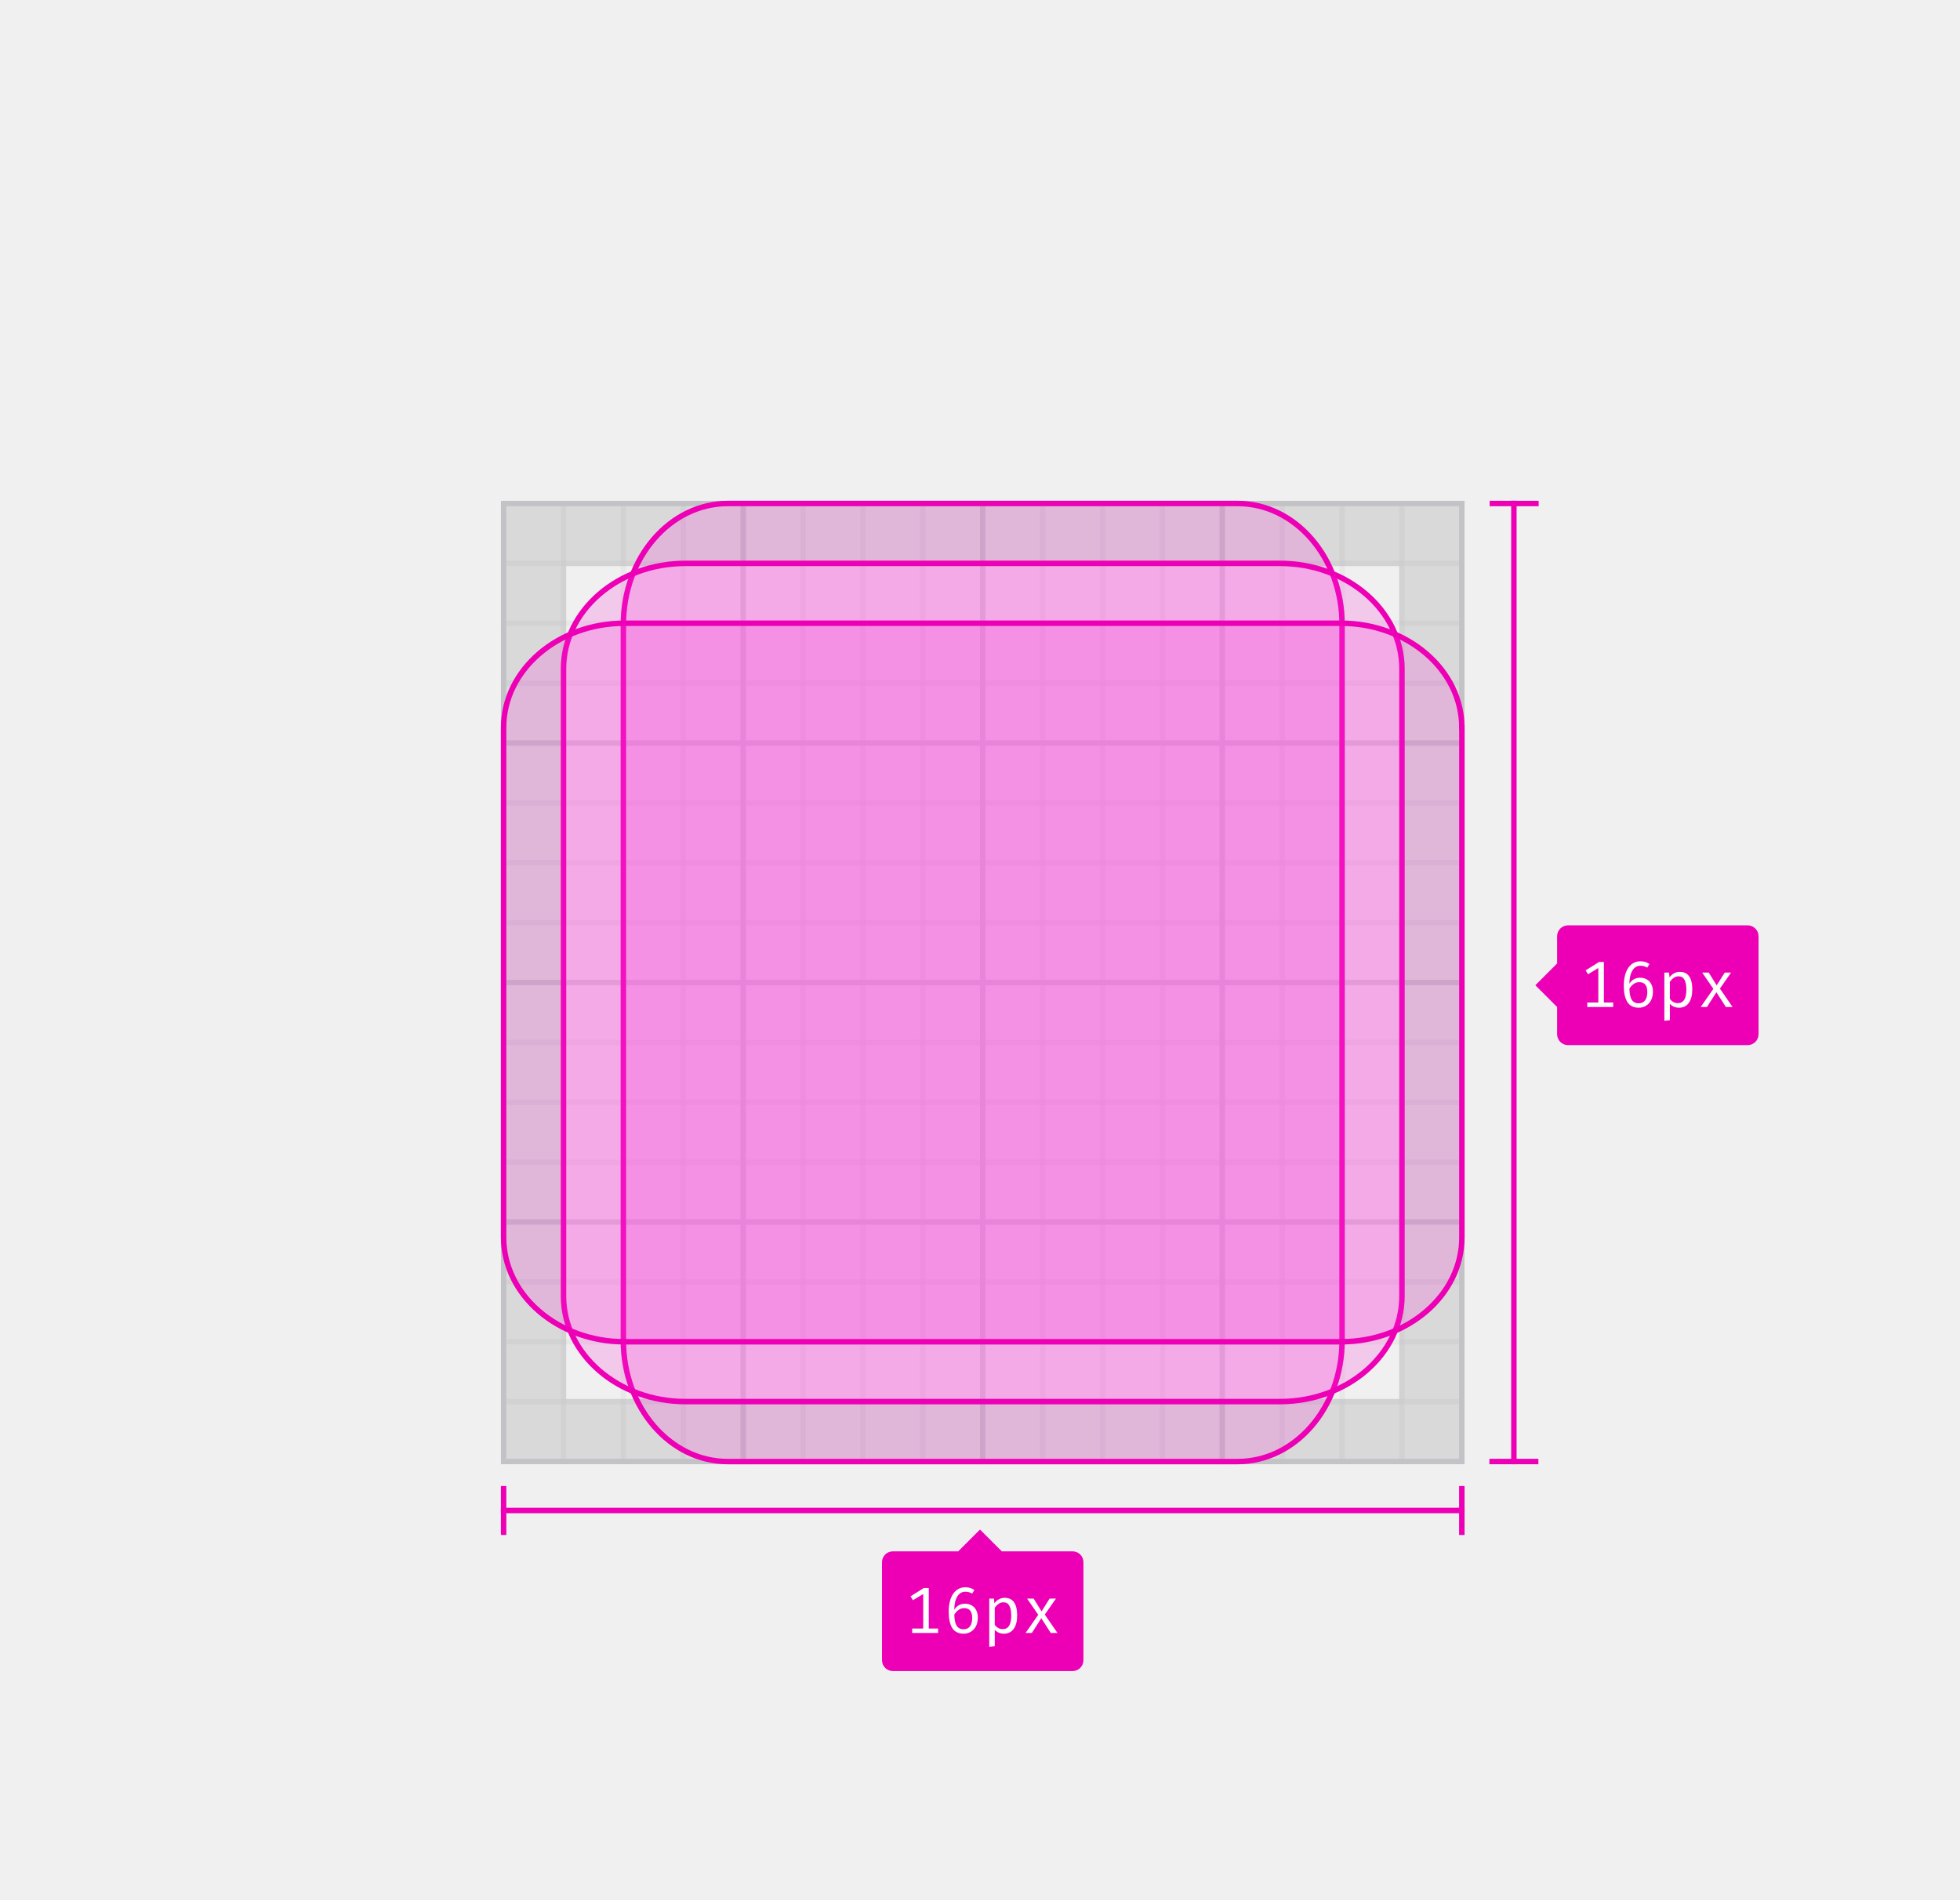
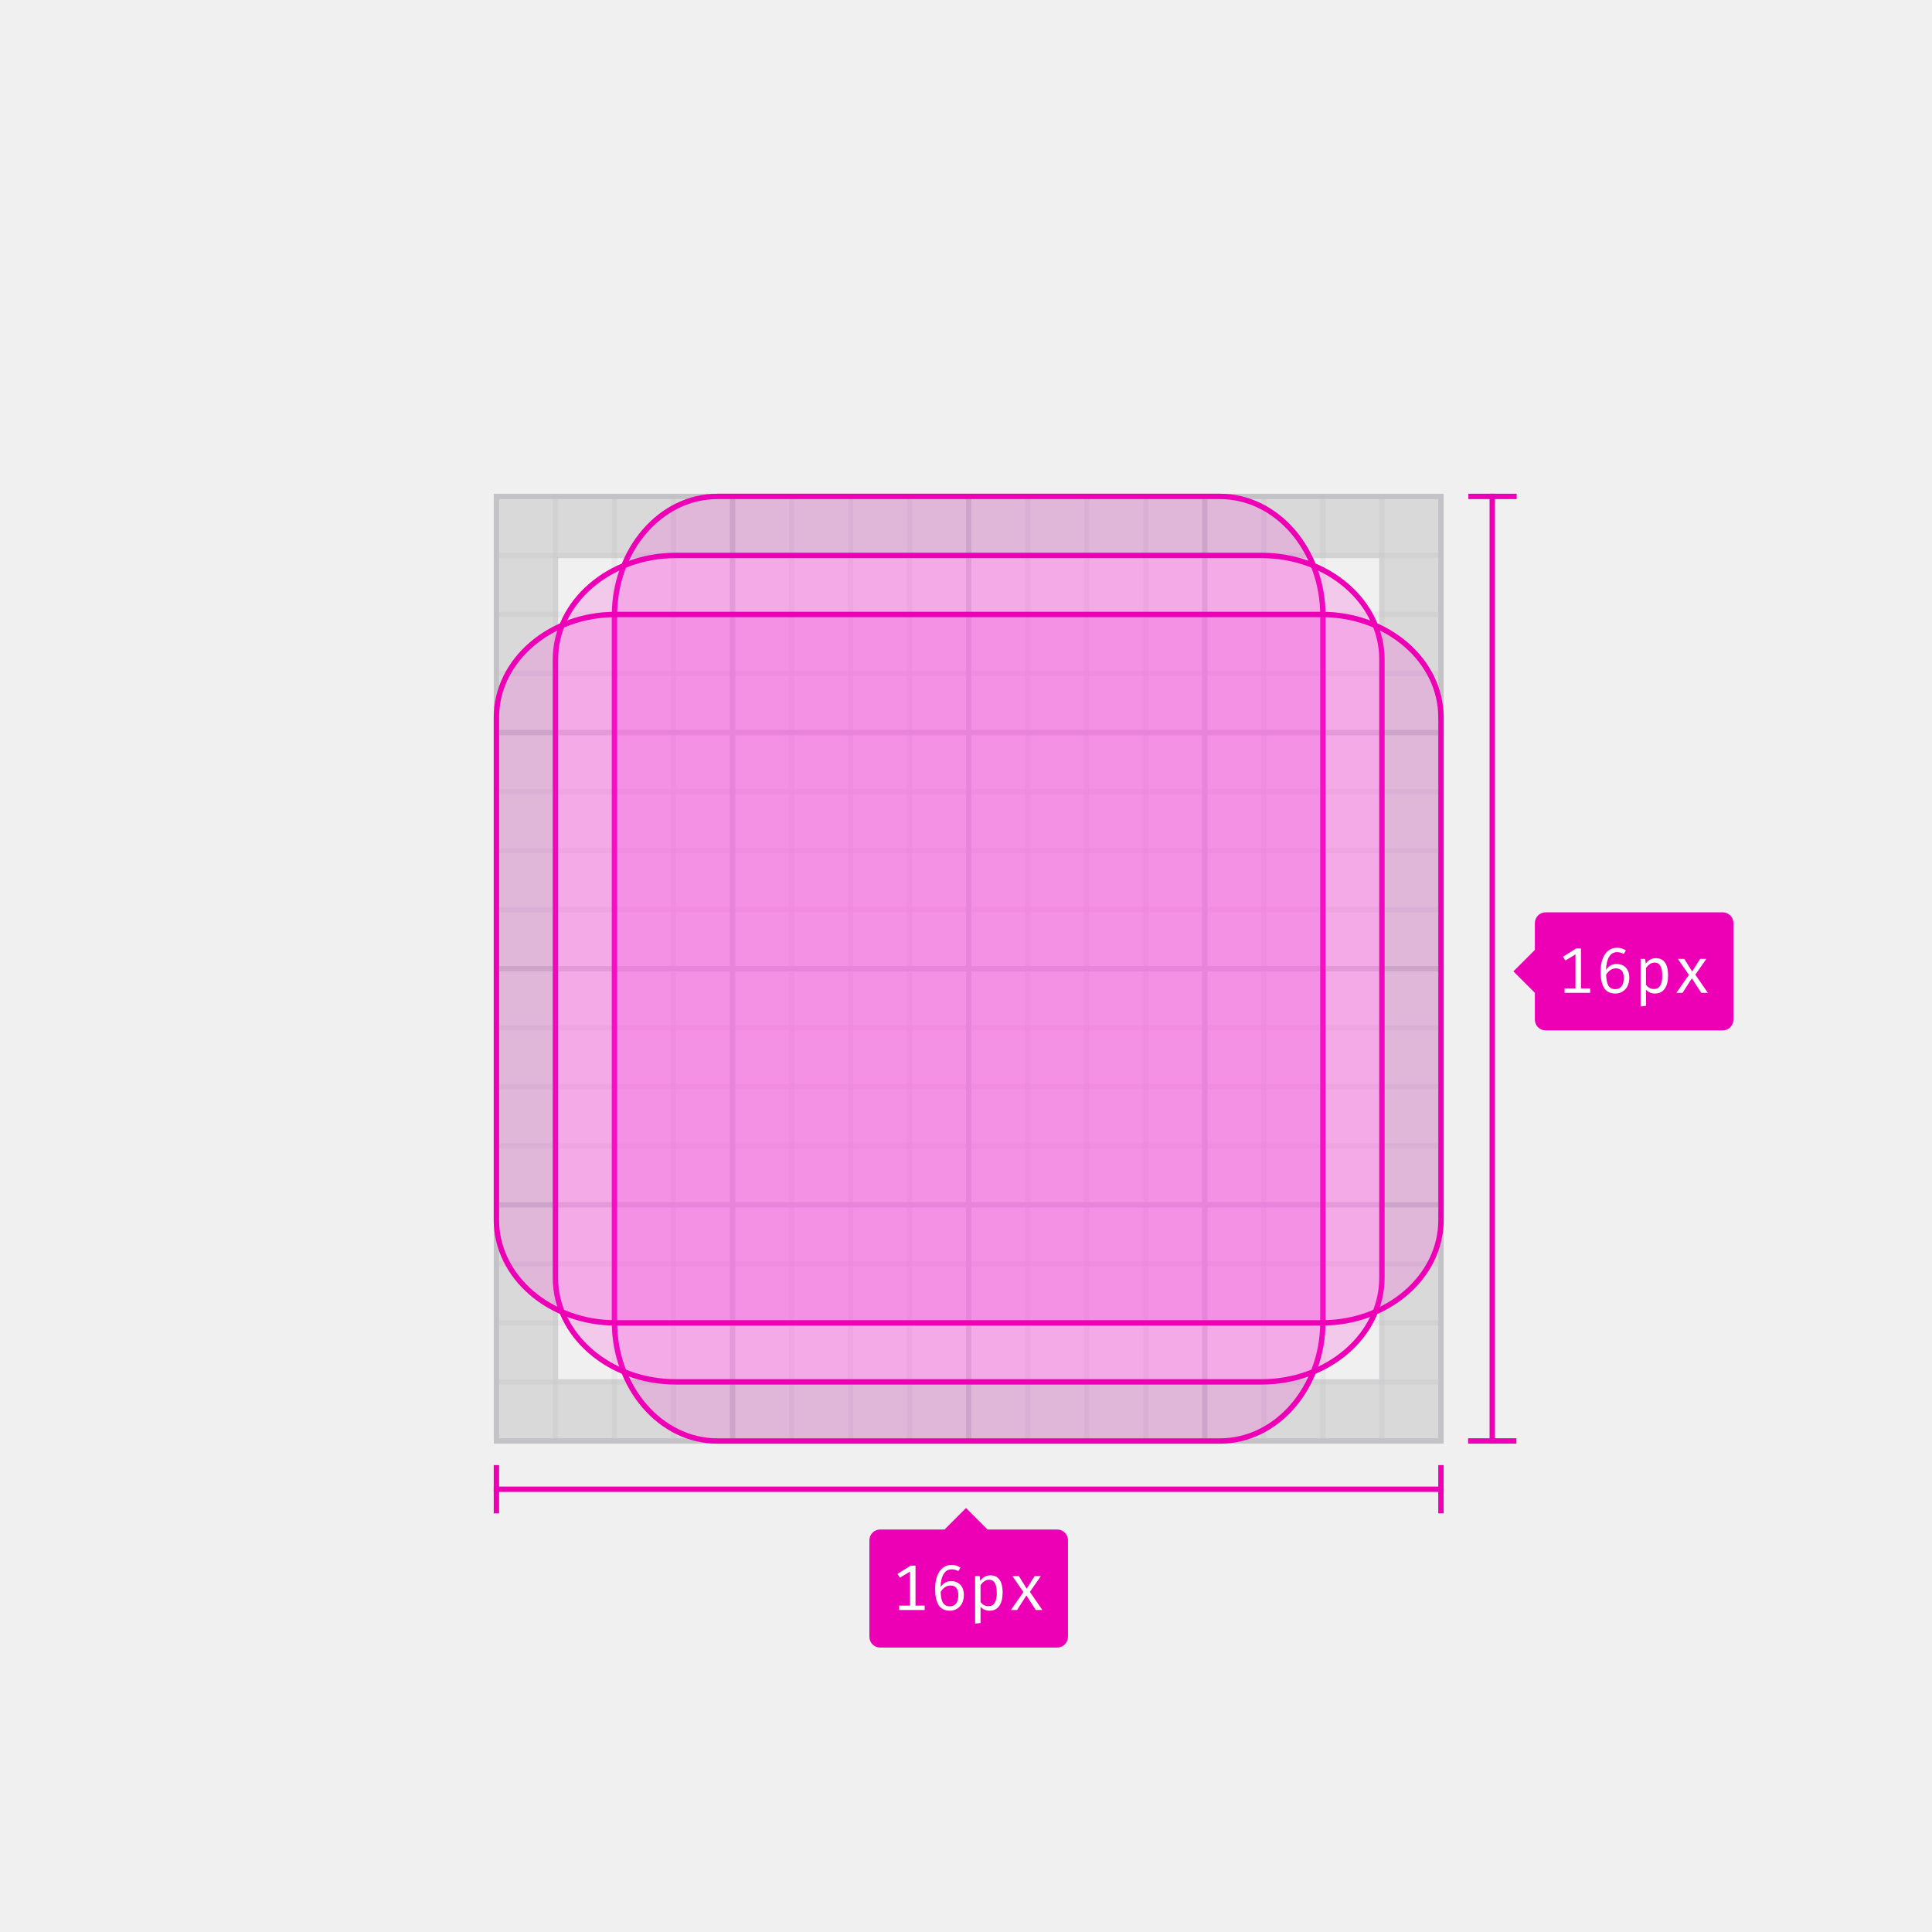
- <svg xmlns="http://www.w3.org/2000/svg" xmlns:xlink="http://www.w3.org/1999/xlink" viewBox="0 0 360 349">
+ <svg xmlns="http://www.w3.org/2000/svg" xmlns:xlink="http://www.w3.org/1999/xlink" viewBox="0 0 360 360">
  <defs>
    <polygon id="a" points="0 0 177 0 177 177 0 177" />
    <polygon id="c" points="0 0 265 0 265 265.201 0 265.201" />
    <polygon id="e" points="0 0 265 0 265 265.201 0 265.201" />
    <path id="g" d="M155 22.71V154.3c0 12.54-8.81 22.71-19.68 22.71H41.68C30.8 177 22 166.83 22 154.29V22.7C22 10.17 30.81 0 41.68 0h93.64C146.2 0 155 10.17 155 22.71z" />
    <path id="h" d="M166 30.89V146.1c0 10.99-10.27 19.89-22.93 19.89H33.93C21.27 166 11 157.1 11 146.11V30.9C11 19.9 21.27 11 33.93 11h109.14C155.73 11 166 19.9 166 30.89z" />
    <path id="i" d="M177 41.68v93.64c0 10.87-10.17 19.68-22.71 19.68H22.7C10.17 155 0 146.19 0 135.32V41.68C0 30.8 10.17 22 22.71 22H154.3C166.83 22 177 30.81 177 41.68z" />
  </defs>
  <g fill="none" fill-rule="evenodd">
    <g transform="translate(92 92)">
      <g transform="translate(0 181)">
        <rect width="1" height="9" fill="#ED00B5" />
        <rect width="1" height="9" x="176" fill="#ED00B5" />
        <rect width="177" height="1" y="4" fill="#ED00B5" />
        <rect width="37" height="22" x="70" y="12" fill="#ED00B5" fill-rule="nonzero" rx="2" />
        <path fill="#FFFFFF" d="M80.3 26.18V27h-4.76v-.82h2.03v-6.34l-1.89 1.14-.44-.71 2.46-1.54h.89v7.45h1.71zm6.14-4.27c.36.2.64.48.85.87a3 3 0 0 1 .31 1.44c0 .59-.12 1.1-.35 1.55A2.48 2.48 0 0 1 85 27.13c-.96 0-1.66-.35-2.1-1.04-.43-.7-.65-1.7-.65-2.99 0-.91.12-1.7.36-2.38.25-.68.6-1.2 1.06-1.57a2.56 2.56 0 0 1 1.65-.55c.6 0 1.15.16 1.64.5l-.4.66c-.38-.23-.8-.34-1.25-.34-.63 0-1.13.3-1.48.88-.36.6-.55 1.4-.56 2.43.25-.39.55-.67.87-.84.33-.18.7-.27 1.12-.27.43 0 .83.1 1.18.3zm-.27 3.86c.26-.36.4-.87.4-1.52 0-1.2-.49-1.81-1.47-1.81-.38 0-.73.1-1.03.32-.31.21-.57.5-.79.86.02.93.16 1.62.43 2.05.27.43.7.65 1.29.65.5 0 .9-.19 1.17-.55zm8.65-1.94c0 1-.2 1.8-.62 2.4-.42.6-1.02.9-1.81.9-.69 0-1.25-.24-1.68-.72v3.01l-1.01.12v-8.86h.86l.09.88c.23-.32.5-.58.83-.75.33-.18.68-.27 1.05-.27 1.53 0 2.3 1.1 2.3 3.3zm-3.41-2.18c-.27.19-.5.43-.7.72v3.13c.17.25.38.44.63.58.25.14.52.21.82.21.53 0 .92-.2 1.18-.6.26-.4.4-1.03.4-1.86 0-.83-.12-1.45-.36-1.86-.23-.4-.6-.61-1.09-.61-.32 0-.61.1-.88.29zM96.37 27l2.33-3.34-2.05-2.98h1.2l1.46 2.35 1.48-2.35h1.16l-2.05 2.94 2.33 3.38H101l-1.74-2.71L97.52 27h-1.15z" />
        <polygon fill="#ED00B5" points="84 12 88 8 92 12 88 16" />
      </g>
      <g transform="translate(181)">
        <rect width="9" height="1" x=".61" fill="#ED00B5" />
        <rect width="9" height="1" x=".56" y="176" fill="#ED00B5" />
        <rect width="1" height="177" x="4.56" fill="#ED00B5" />
        <rect width="37" height="22" x="13" y="78" fill="#ED00B5" fill-rule="nonzero" rx="2" />
        <path fill="#FFFFFF" d="M23.3 92.18V93h-4.76v-.82h2.03v-6.34l-1.89 1.14-.44-.71 2.46-1.54h.89v7.45h1.71zm6.14-4.27c.36.2.64.48.85.87a3 3 0 0 1 .31 1.44c0 .59-.12 1.1-.35 1.55A2.48 2.48 0 0 1 28 93.13c-.96 0-1.66-.35-2.1-1.04-.43-.7-.65-1.7-.65-2.99 0-.91.12-1.7.36-2.38.25-.68.6-1.2 1.06-1.57a2.56 2.56 0 0 1 1.65-.55c.6 0 1.15.16 1.64.5l-.4.66c-.38-.23-.8-.34-1.25-.34-.63 0-1.13.3-1.48.88-.36.6-.55 1.4-.56 2.43.25-.39.55-.67.87-.84.33-.18.7-.27 1.12-.27.43 0 .83.1 1.18.3zm-.27 3.86c.26-.36.4-.87.4-1.52 0-1.2-.49-1.81-1.47-1.81-.38 0-.73.1-1.03.32-.31.21-.57.5-.79.86.02.93.16 1.62.43 2.05.27.43.7.65 1.29.65.5 0 .9-.19 1.17-.55zm8.65-1.94c0 1-.2 1.8-.62 2.4-.42.6-1.02.9-1.81.9-.69 0-1.25-.24-1.68-.72v3.01l-1.01.12v-8.86h.86l.09.88c.23-.32.5-.58.83-.75.33-.18.68-.27 1.05-.27 1.53 0 2.3 1.1 2.3 3.3zm-3.41-2.18c-.27.19-.5.43-.7.72v3.13c.17.25.38.44.63.58.25.14.52.21.82.21.53 0 .92-.2 1.18-.6.26-.4.4-1.03.4-1.86 0-.83-.12-1.45-.36-1.86-.23-.4-.6-.61-1.09-.61-.32 0-.61.1-.88.29zM39.37 93l2.33-3.34-2.05-2.98h1.2l1.46 2.35 1.48-2.35h1.16l-2.05 2.94L45.23 93H44l-1.74-2.71L40.52 93h-1.15z" />
        <polygon fill="#ED00B5" points="9 89 13 85 17 89 13 93" />
      </g>
    </g>
    <g transform="translate(92 92)">
      <mask id="b" fill="white">
        <use xlink:href="#a" />
      </mask>
      <g mask="url(#b)">
        <mask id="d" fill="white">
          <use xlink:href="#c" />
        </mask>
        <rect width="338" height="1" x="-1" fill="#D7D7DB" mask="url(#d)" />
        <rect width="338" height="1" x="-1" y="11" fill="#D7D7DB" mask="url(#d)" opacity=".3" />
        <rect width="338" height="1" x="-1" y="22" fill="#D7D7DB" mask="url(#d)" opacity=".3" />
        <rect width="338" height="1" x="-1" y="33" fill="#D7D7DB" mask="url(#d)" opacity=".3" />
        <rect width="338" height="1" x="-1" y="44" fill="#D7D7DB" mask="url(#d)" />
        <rect width="338" height="1" x="-1" y="55" fill="#D7D7DB" mask="url(#d)" opacity=".3" />
        <rect width="338" height="1" x="-1" y="66" fill="#D7D7DB" mask="url(#d)" opacity=".3" />
        <rect width="338" height="1" x="-1" y="77" fill="#D7D7DB" mask="url(#d)" opacity=".3" />
        <rect width="338" height="1" x="-1" y="88" fill="#D7D7DB" mask="url(#d)" />
        <rect width="338" height="1" x="-1" y="99" fill="#D7D7DB" mask="url(#d)" opacity=".3" />
        <rect width="338" height="1" x="-1" y="110" fill="#D7D7DB" mask="url(#d)" opacity=".3" />
        <rect width="338" height="1" x="-1" y="121" fill="#D7D7DB" mask="url(#d)" opacity=".3" />
        <rect width="338" height="1" x="-1" y="132" fill="#D7D7DB" mask="url(#d)" />
        <rect width="338" height="1" x="-1" y="143" fill="#D7D7DB" mask="url(#d)" opacity=".3" />
        <rect width="338" height="1" x="-1" y="154" fill="#D7D7DB" mask="url(#d)" opacity=".3" />
        <rect width="338" height="1" x="-1" y="165" fill="#D7D7DB" mask="url(#d)" opacity=".3" />
        <rect width="338" height="1" x="-1" y="176" fill="#D7D7DB" mask="url(#d)" />
        <rect width="338" height="1" x="-1" y="187" fill="#D7D7DB" mask="url(#d)" opacity=".3" />
        <rect width="338" height="1" x="-1" y="198" fill="#D7D7DB" mask="url(#d)" opacity=".3" />
        <rect width="338" height="1" x="-1" y="209" fill="#D7D7DB" mask="url(#d)" opacity=".3" />
        <rect width="338" height="1" x="-1" y="220" fill="#D7D7DB" mask="url(#d)" />
        <rect width="338" height="1" x="-1" y="231" fill="#D7D7DB" mask="url(#d)" opacity=".3" />
        <rect width="338" height="1" x="-1" y="242" fill="#D7D7DB" mask="url(#d)" opacity=".3" />
        <rect width="338" height="1" x="-1" y="253" fill="#D7D7DB" mask="url(#d)" opacity=".3" />
+         <rect width="338" height="1" x="-1" y="264" fill="#D7D7DB" mask="url(#d)" />
      </g>
      <g mask="url(#b)">
        <g transform="matrix(0 -1 1 0 0 265)">
          <mask id="f" fill="white">
            <use xlink:href="#e" />
          </mask>
          <rect width="338" height="1" x="-73" fill="#D7D7DB" mask="url(#f)" />
          <rect width="338" height="1" x="-73" y="11" fill="#D7D7DB" mask="url(#f)" opacity=".3" />
          <rect width="338" height="1" x="-73" y="22" fill="#D7D7DB" mask="url(#f)" opacity=".3" />
          <rect width="338" height="1" x="-73" y="33" fill="#D7D7DB" mask="url(#f)" opacity=".3" />
          <rect width="338" height="1" x="-73" y="44" fill="#D7D7DB" mask="url(#f)" />
          <rect width="338" height="1" x="-73" y="55" fill="#D7D7DB" mask="url(#f)" opacity=".3" />
          <rect width="338" height="1" x="-73" y="66" fill="#D7D7DB" mask="url(#f)" opacity=".3" />
          <rect width="338" height="1" x="-73" y="77" fill="#D7D7DB" mask="url(#f)" opacity=".3" />
          <rect width="338" height="1" x="-73" y="88" fill="#D7D7DB" mask="url(#f)" />
          <rect width="338" height="1" x="-73" y="99" fill="#D7D7DB" mask="url(#f)" opacity=".3" />
          <rect width="338" height="1" x="-73" y="110" fill="#D7D7DB" mask="url(#f)" opacity=".3" />
          <rect width="338" height="1" x="-73" y="121" fill="#D7D7DB" mask="url(#f)" opacity=".3" />
          <rect width="338" height="1" x="-73" y="132" fill="#D7D7DB" mask="url(#f)" />
          <rect width="338" height="1" x="-73" y="143" fill="#D7D7DB" mask="url(#f)" opacity=".3" />
          <rect width="338" height="1" x="-73" y="154" fill="#D7D7DB" mask="url(#f)" opacity=".3" />
          <rect width="338" height="1" x="-73" y="165" fill="#D7D7DB" mask="url(#f)" opacity=".3" />
          <rect width="338" height="1" x="-73" y="176" fill="#D7D7DB" mask="url(#f)" />
          <rect width="338" height="1" x="-73" y="187" fill="#D7D7DB" mask="url(#f)" opacity=".3" />
          <rect width="338" height="1" x="-73" y="198" fill="#D7D7DB" mask="url(#f)" opacity=".3" />
          <rect width="338" height="1" x="-73" y="209" fill="#D7D7DB" mask="url(#f)" opacity=".3" />
          <rect width="338" height="1" x="-73" y="220" fill="#D7D7DB" mask="url(#f)" />
          <rect width="338" height="1" x="-73" y="231" fill="#D7D7DB" mask="url(#f)" opacity=".3" />
          <rect width="338" height="1" x="-73" y="242" fill="#D7D7DB" mask="url(#f)" opacity=".3" />
          <rect width="338" height="1" x="-73" y="253" fill="#D7D7DB" mask="url(#f)" opacity=".3" />
          <rect width="338" height="1" x="-73" y="264" fill="#D7D7DB" mask="url(#f)" />
        </g>
      </g>
      <rect width="165" height="165" x="6" y="6" stroke="#0C0C0D" stroke-opacity=".1" stroke-width="12" />
      <use fill="#FC2DD7" fill-opacity=".2" xlink:href="#g" />
      <path stroke="#ED00B5" d="M154.5 22.71C154.5 10.43 145.9.5 135.32.5H41.68C31.1.5 22.5 10.43 22.5 22.71V154.3c0 12.28 8.6 22.21 19.18 22.21h93.64c10.58 0 19.18-9.93 19.18-22.21V22.7z" />
      <use fill="#FC2DD7" fill-opacity=".2" xlink:href="#h" />
      <path stroke="#ED00B5" d="M165.5 30.89c0-10.7-10.03-19.39-22.43-19.39H33.93c-12.4 0-22.43 8.7-22.43 19.39V146.1c0 10.7 10.03 19.39 22.43 19.39h109.14c12.4 0 22.43-8.7 22.43-19.39V30.9z" />
      <g>
        <use fill="#FC2DD7" fill-opacity=".2" xlink:href="#i" />
        <path stroke="#ED00B5" d="M176.5 41.68c0-10.58-9.93-19.18-22.21-19.18H22.7C10.43 22.5.5 31.1.5 41.68v93.64c0 10.58 9.93 19.18 22.21 19.18H154.3c12.28 0 22.21-8.6 22.21-19.18V41.68z" />
      </g>
    </g>
  </g>
</svg>
